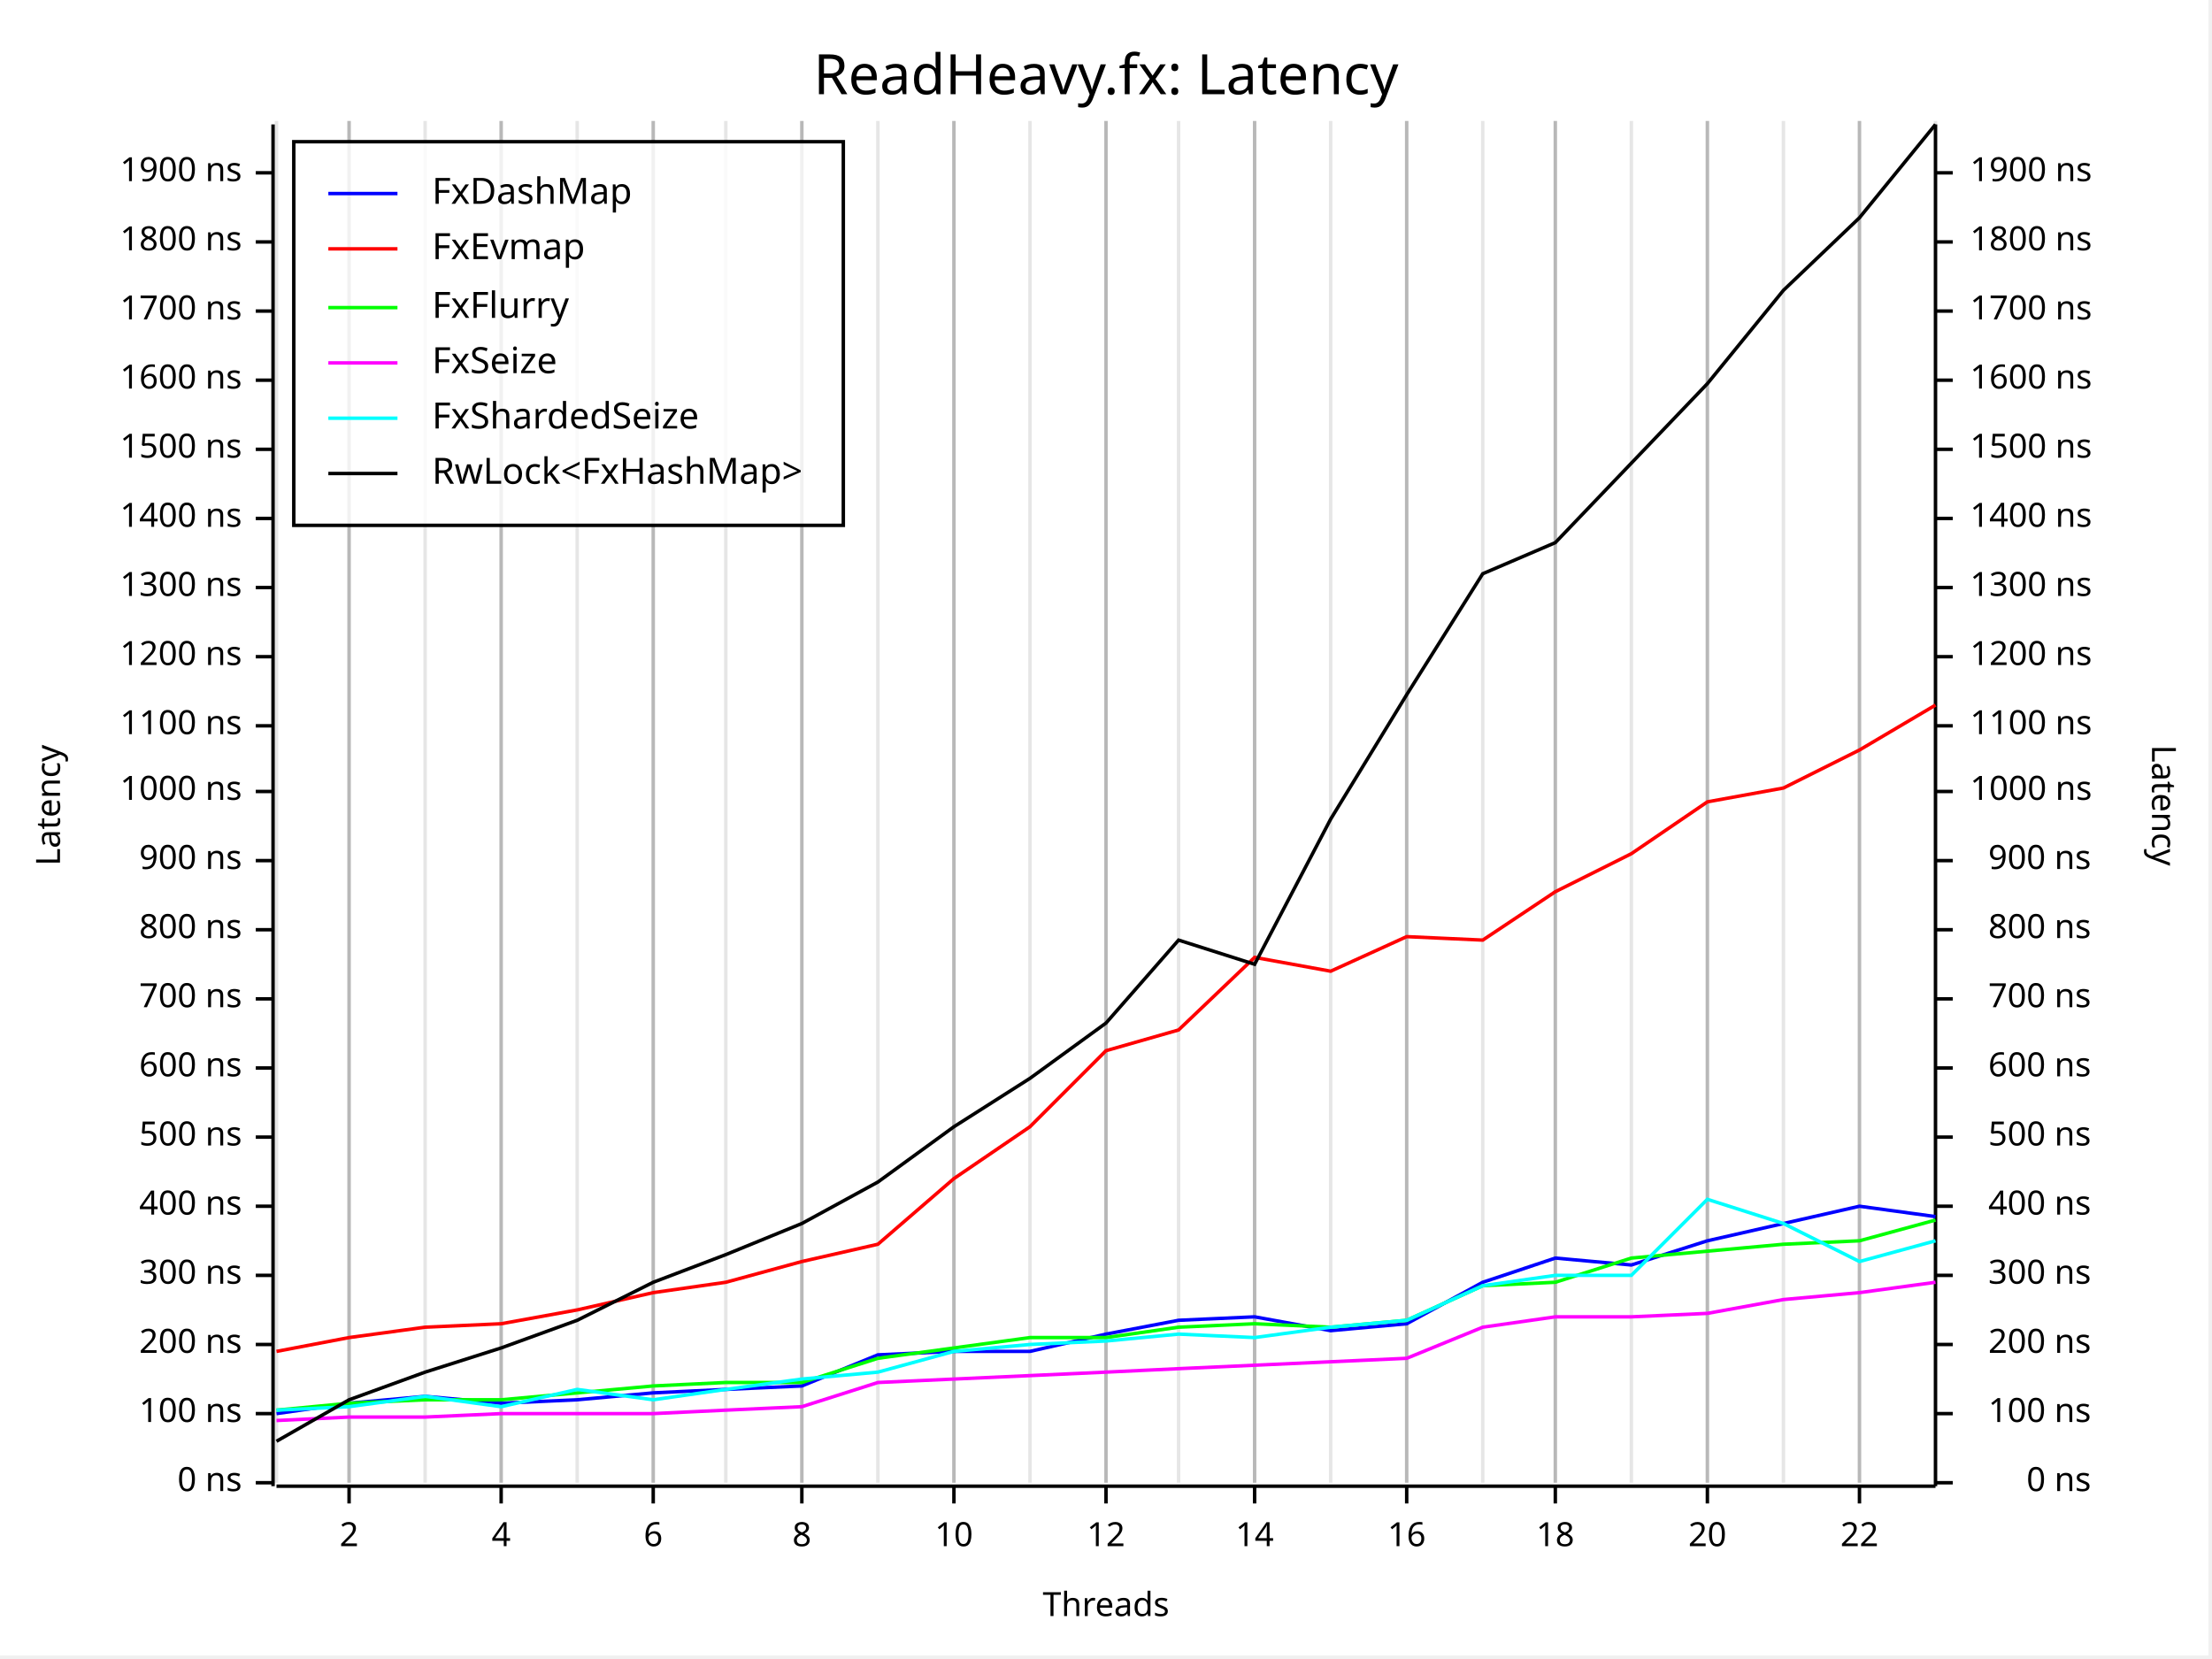
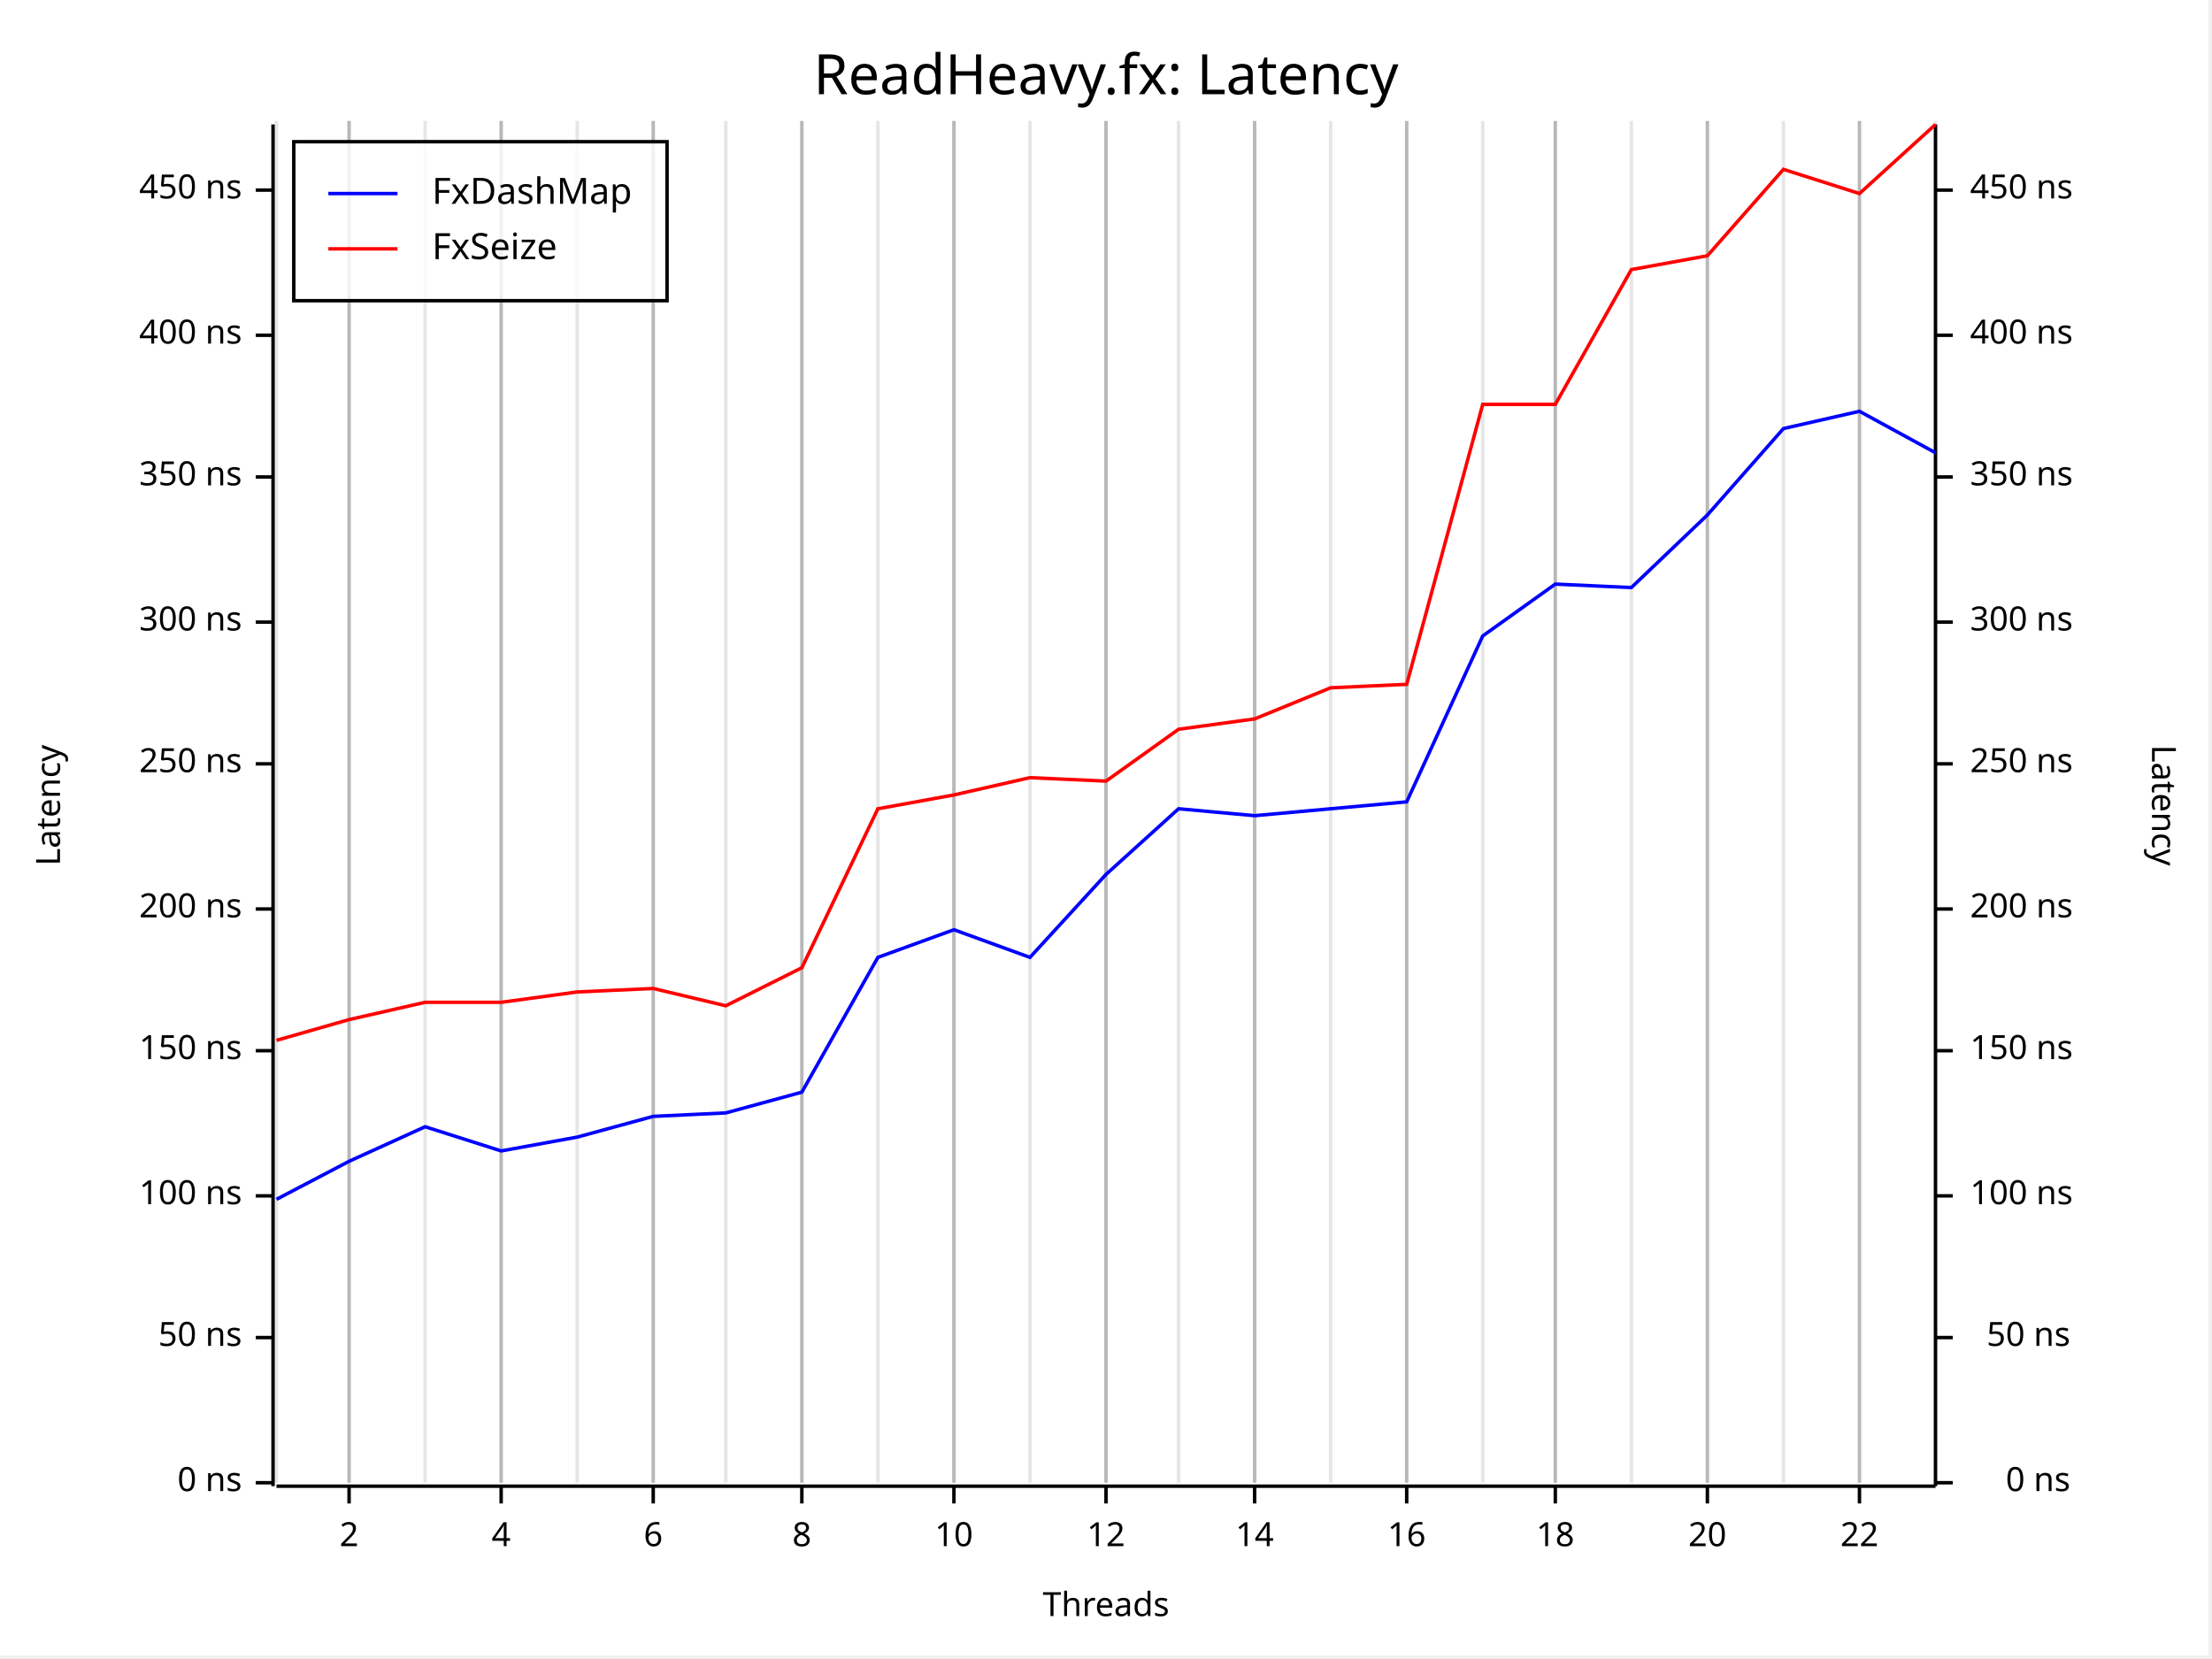
<svg xmlns="http://www.w3.org/2000/svg" width="640" height="480" viewBox="0 0 640 480">
  <rect x="0" y="0" width="639" height="479" opacity="1" fill="#FFFFFF" stroke="none" />
  <text x="320" y="15" dy="0.76em" text-anchor="middle" font-family="Fira Code" font-size="16.129" opacity="1" fill="#000000">
ReadHeavy.fx: Latency
</text>
  <line opacity="0.1" stroke="#000000" stroke-width="1" x1="80" y1="429" x2="80" y2="35" />
  <line opacity="0.1" stroke="#000000" stroke-width="1" x1="101" y1="429" x2="101" y2="35" />
  <line opacity="0.1" stroke="#000000" stroke-width="1" x1="123" y1="429" x2="123" y2="35" />
  <line opacity="0.1" stroke="#000000" stroke-width="1" x1="145" y1="429" x2="145" y2="35" />
  <line opacity="0.1" stroke="#000000" stroke-width="1" x1="167" y1="429" x2="167" y2="35" />
  <line opacity="0.1" stroke="#000000" stroke-width="1" x1="189" y1="429" x2="189" y2="35" />
  <line opacity="0.1" stroke="#000000" stroke-width="1" x1="210" y1="429" x2="210" y2="35" />
  <line opacity="0.1" stroke="#000000" stroke-width="1" x1="232" y1="429" x2="232" y2="35" />
  <line opacity="0.1" stroke="#000000" stroke-width="1" x1="254" y1="429" x2="254" y2="35" />
  <line opacity="0.1" stroke="#000000" stroke-width="1" x1="276" y1="429" x2="276" y2="35" />
  <line opacity="0.1" stroke="#000000" stroke-width="1" x1="298" y1="429" x2="298" y2="35" />
  <line opacity="0.1" stroke="#000000" stroke-width="1" x1="320" y1="429" x2="320" y2="35" />
  <line opacity="0.1" stroke="#000000" stroke-width="1" x1="341" y1="429" x2="341" y2="35" />
  <line opacity="0.1" stroke="#000000" stroke-width="1" x1="363" y1="429" x2="363" y2="35" />
  <line opacity="0.1" stroke="#000000" stroke-width="1" x1="385" y1="429" x2="385" y2="35" />
  <line opacity="0.1" stroke="#000000" stroke-width="1" x1="407" y1="429" x2="407" y2="35" />
  <line opacity="0.1" stroke="#000000" stroke-width="1" x1="429" y1="429" x2="429" y2="35" />
  <line opacity="0.1" stroke="#000000" stroke-width="1" x1="450" y1="429" x2="450" y2="35" />
  <line opacity="0.1" stroke="#000000" stroke-width="1" x1="472" y1="429" x2="472" y2="35" />
  <line opacity="0.1" stroke="#000000" stroke-width="1" x1="494" y1="429" x2="494" y2="35" />
  <line opacity="0.1" stroke="#000000" stroke-width="1" x1="516" y1="429" x2="516" y2="35" />
  <line opacity="0.1" stroke="#000000" stroke-width="1" x1="538" y1="429" x2="538" y2="35" />
  <line opacity="0.1" stroke="#000000" stroke-width="1" x1="560" y1="429" x2="560" y2="35" />
  <text x="10" y="233" dy="0.76em" text-anchor="middle" font-family="sans-serif" font-size="9.677" opacity="1" fill="#000000" transform="rotate(270, 10, 233)">
Latency
</text>
  <text x="320" y="470" dy="-0.5ex" text-anchor="middle" font-family="sans-serif" font-size="9.677" opacity="1" fill="#000000">
Threads
</text>
  <text x="630" y="233" dy="0.76em" text-anchor="middle" font-family="sans-serif" font-size="9.677" opacity="1" fill="#000000" transform="rotate(90, 630, 233)">
Latency
</text>
  <line opacity="0.2" stroke="#000000" stroke-width="1" x1="101" y1="429" x2="101" y2="35" />
  <line opacity="0.2" stroke="#000000" stroke-width="1" x1="145" y1="429" x2="145" y2="35" />
  <line opacity="0.2" stroke="#000000" stroke-width="1" x1="189" y1="429" x2="189" y2="35" />
  <line opacity="0.2" stroke="#000000" stroke-width="1" x1="232" y1="429" x2="232" y2="35" />
  <line opacity="0.2" stroke="#000000" stroke-width="1" x1="276" y1="429" x2="276" y2="35" />
  <line opacity="0.2" stroke="#000000" stroke-width="1" x1="320" y1="429" x2="320" y2="35" />
  <line opacity="0.2" stroke="#000000" stroke-width="1" x1="363" y1="429" x2="363" y2="35" />
  <line opacity="0.2" stroke="#000000" stroke-width="1" x1="407" y1="429" x2="407" y2="35" />
  <line opacity="0.2" stroke="#000000" stroke-width="1" x1="450" y1="429" x2="450" y2="35" />
  <line opacity="0.2" stroke="#000000" stroke-width="1" x1="494" y1="429" x2="494" y2="35" />
  <line opacity="0.2" stroke="#000000" stroke-width="1" x1="538" y1="429" x2="538" y2="35" />
  <polyline fill="none" opacity="1" stroke="#000000" stroke-width="1" points="79,36 79,430 " />
  <text x="70" y="429" dy="0.5ex" text-anchor="end" font-family="sans-serif" font-size="9.677" opacity="1" fill="#000000">
0 ns
</text>
  <polyline fill="none" opacity="1" stroke="#000000" stroke-width="1" points="74,429 79,429 " />
-   <text x="70" y="409" dy="0.5ex" text-anchor="end" font-family="sans-serif" font-size="9.677" opacity="1" fill="#000000">
+   <text x="70" y="387" dy="0.5ex" text-anchor="end" font-family="sans-serif" font-size="9.677" opacity="1" fill="#000000">
+ 50 ns
+ </text>
+   <polyline fill="none" opacity="1" stroke="#000000" stroke-width="1" points="74,387 79,387 " />
+   <text x="70" y="346" dy="0.5ex" text-anchor="end" font-family="sans-serif" font-size="9.677" opacity="1" fill="#000000">
100 ns
</text>
-   <polyline fill="none" opacity="1" stroke="#000000" stroke-width="1" points="74,409 79,409 " />
-   <text x="70" y="389" dy="0.5ex" text-anchor="end" font-family="sans-serif" font-size="9.677" opacity="1" fill="#000000">
+   <polyline fill="none" opacity="1" stroke="#000000" stroke-width="1" points="74,346 79,346 " />
+   <text x="70" y="304" dy="0.5ex" text-anchor="end" font-family="sans-serif" font-size="9.677" opacity="1" fill="#000000">
+ 150 ns
+ </text>
+   <polyline fill="none" opacity="1" stroke="#000000" stroke-width="1" points="74,304 79,304 " />
+   <text x="70" y="263" dy="0.5ex" text-anchor="end" font-family="sans-serif" font-size="9.677" opacity="1" fill="#000000">
200 ns
</text>
-   <polyline fill="none" opacity="1" stroke="#000000" stroke-width="1" points="74,389 79,389 " />
-   <text x="70" y="369" dy="0.5ex" text-anchor="end" font-family="sans-serif" font-size="9.677" opacity="1" fill="#000000">
+   <polyline fill="none" opacity="1" stroke="#000000" stroke-width="1" points="74,263 79,263 " />
+   <text x="70" y="221" dy="0.5ex" text-anchor="end" font-family="sans-serif" font-size="9.677" opacity="1" fill="#000000">
+ 250 ns
+ </text>
+   <polyline fill="none" opacity="1" stroke="#000000" stroke-width="1" points="74,221 79,221 " />
+   <text x="70" y="180" dy="0.5ex" text-anchor="end" font-family="sans-serif" font-size="9.677" opacity="1" fill="#000000">
300 ns
</text>
-   <polyline fill="none" opacity="1" stroke="#000000" stroke-width="1" points="74,369 79,369 " />
-   <text x="70" y="349" dy="0.5ex" text-anchor="end" font-family="sans-serif" font-size="9.677" opacity="1" fill="#000000">
+   <polyline fill="none" opacity="1" stroke="#000000" stroke-width="1" points="74,180 79,180 " />
+   <text x="70" y="138" dy="0.5ex" text-anchor="end" font-family="sans-serif" font-size="9.677" opacity="1" fill="#000000">
+ 350 ns
+ </text>
+   <polyline fill="none" opacity="1" stroke="#000000" stroke-width="1" points="74,138 79,138 " />
+   <text x="70" y="97" dy="0.5ex" text-anchor="end" font-family="sans-serif" font-size="9.677" opacity="1" fill="#000000">
400 ns
</text>
-   <polyline fill="none" opacity="1" stroke="#000000" stroke-width="1" points="74,349 79,349 " />
-   <text x="70" y="329" dy="0.5ex" text-anchor="end" font-family="sans-serif" font-size="9.677" opacity="1" fill="#000000">
- 500 ns
+   <polyline fill="none" opacity="1" stroke="#000000" stroke-width="1" points="74,97 79,97 " />
+   <text x="70" y="55" dy="0.5ex" text-anchor="end" font-family="sans-serif" font-size="9.677" opacity="1" fill="#000000">
+ 450 ns
</text>
-   <polyline fill="none" opacity="1" stroke="#000000" stroke-width="1" points="74,329 79,329 " />
-   <text x="70" y="309" dy="0.5ex" text-anchor="end" font-family="sans-serif" font-size="9.677" opacity="1" fill="#000000">
- 600 ns
- </text>
-   <polyline fill="none" opacity="1" stroke="#000000" stroke-width="1" points="74,309 79,309 " />
-   <text x="70" y="289" dy="0.5ex" text-anchor="end" font-family="sans-serif" font-size="9.677" opacity="1" fill="#000000">
- 700 ns
- </text>
-   <polyline fill="none" opacity="1" stroke="#000000" stroke-width="1" points="74,289 79,289 " />
-   <text x="70" y="269" dy="0.5ex" text-anchor="end" font-family="sans-serif" font-size="9.677" opacity="1" fill="#000000">
- 800 ns
- </text>
-   <polyline fill="none" opacity="1" stroke="#000000" stroke-width="1" points="74,269 79,269 " />
-   <text x="70" y="249" dy="0.5ex" text-anchor="end" font-family="sans-serif" font-size="9.677" opacity="1" fill="#000000">
- 900 ns
- </text>
-   <polyline fill="none" opacity="1" stroke="#000000" stroke-width="1" points="74,249 79,249 " />
-   <text x="70" y="229" dy="0.5ex" text-anchor="end" font-family="sans-serif" font-size="9.677" opacity="1" fill="#000000">
- 1000 ns
- </text>
-   <polyline fill="none" opacity="1" stroke="#000000" stroke-width="1" points="74,229 79,229 " />
-   <text x="70" y="210" dy="0.5ex" text-anchor="end" font-family="sans-serif" font-size="9.677" opacity="1" fill="#000000">
- 1100 ns
- </text>
-   <polyline fill="none" opacity="1" stroke="#000000" stroke-width="1" points="74,210 79,210 " />
-   <text x="70" y="190" dy="0.5ex" text-anchor="end" font-family="sans-serif" font-size="9.677" opacity="1" fill="#000000">
- 1200 ns
- </text>
-   <polyline fill="none" opacity="1" stroke="#000000" stroke-width="1" points="74,190 79,190 " />
-   <text x="70" y="170" dy="0.5ex" text-anchor="end" font-family="sans-serif" font-size="9.677" opacity="1" fill="#000000">
- 1300 ns
- </text>
-   <polyline fill="none" opacity="1" stroke="#000000" stroke-width="1" points="74,170 79,170 " />
-   <text x="70" y="150" dy="0.5ex" text-anchor="end" font-family="sans-serif" font-size="9.677" opacity="1" fill="#000000">
- 1400 ns
- </text>
-   <polyline fill="none" opacity="1" stroke="#000000" stroke-width="1" points="74,150 79,150 " />
-   <text x="70" y="130" dy="0.5ex" text-anchor="end" font-family="sans-serif" font-size="9.677" opacity="1" fill="#000000">
- 1500 ns
- </text>
-   <polyline fill="none" opacity="1" stroke="#000000" stroke-width="1" points="74,130 79,130 " />
-   <text x="70" y="110" dy="0.5ex" text-anchor="end" font-family="sans-serif" font-size="9.677" opacity="1" fill="#000000">
- 1600 ns
- </text>
-   <polyline fill="none" opacity="1" stroke="#000000" stroke-width="1" points="74,110 79,110 " />
-   <text x="70" y="90" dy="0.5ex" text-anchor="end" font-family="sans-serif" font-size="9.677" opacity="1" fill="#000000">
- 1700 ns
- </text>
-   <polyline fill="none" opacity="1" stroke="#000000" stroke-width="1" points="74,90 79,90 " />
-   <text x="70" y="70" dy="0.5ex" text-anchor="end" font-family="sans-serif" font-size="9.677" opacity="1" fill="#000000">
- 1800 ns
- </text>
-   <polyline fill="none" opacity="1" stroke="#000000" stroke-width="1" points="74,70 79,70 " />
-   <text x="70" y="50" dy="0.5ex" text-anchor="end" font-family="sans-serif" font-size="9.677" opacity="1" fill="#000000">
- 1900 ns
- </text>
-   <polyline fill="none" opacity="1" stroke="#000000" stroke-width="1" points="74,50 79,50 " />
+   <polyline fill="none" opacity="1" stroke="#000000" stroke-width="1" points="74,55 79,55 " />
  <polyline fill="none" opacity="1" stroke="#000000" stroke-width="1" points="80,430 560,430 " />
  <text x="101" y="440" dy="0.76em" text-anchor="middle" font-family="sans-serif" font-size="9.677" opacity="1" fill="#000000">
2
</text>
  <polyline fill="none" opacity="1" stroke="#000000" stroke-width="1" points="101,430 101,435 " />
  <text x="145" y="440" dy="0.76em" text-anchor="middle" font-family="sans-serif" font-size="9.677" opacity="1" fill="#000000">
4
</text>
  <polyline fill="none" opacity="1" stroke="#000000" stroke-width="1" points="145,430 145,435 " />
  <text x="189" y="440" dy="0.76em" text-anchor="middle" font-family="sans-serif" font-size="9.677" opacity="1" fill="#000000">
6
</text>
  <polyline fill="none" opacity="1" stroke="#000000" stroke-width="1" points="189,430 189,435 " />
  <text x="232" y="440" dy="0.76em" text-anchor="middle" font-family="sans-serif" font-size="9.677" opacity="1" fill="#000000">
8
</text>
  <polyline fill="none" opacity="1" stroke="#000000" stroke-width="1" points="232,430 232,435 " />
  <text x="276" y="440" dy="0.76em" text-anchor="middle" font-family="sans-serif" font-size="9.677" opacity="1" fill="#000000">
10
</text>
  <polyline fill="none" opacity="1" stroke="#000000" stroke-width="1" points="276,430 276,435 " />
  <text x="320" y="440" dy="0.76em" text-anchor="middle" font-family="sans-serif" font-size="9.677" opacity="1" fill="#000000">
12
</text>
  <polyline fill="none" opacity="1" stroke="#000000" stroke-width="1" points="320,430 320,435 " />
  <text x="363" y="440" dy="0.76em" text-anchor="middle" font-family="sans-serif" font-size="9.677" opacity="1" fill="#000000">
14
</text>
  <polyline fill="none" opacity="1" stroke="#000000" stroke-width="1" points="363,430 363,435 " />
  <text x="407" y="440" dy="0.76em" text-anchor="middle" font-family="sans-serif" font-size="9.677" opacity="1" fill="#000000">
16
</text>
  <polyline fill="none" opacity="1" stroke="#000000" stroke-width="1" points="407,430 407,435 " />
  <text x="450" y="440" dy="0.76em" text-anchor="middle" font-family="sans-serif" font-size="9.677" opacity="1" fill="#000000">
18
</text>
  <polyline fill="none" opacity="1" stroke="#000000" stroke-width="1" points="450,430 450,435 " />
  <text x="494" y="440" dy="0.76em" text-anchor="middle" font-family="sans-serif" font-size="9.677" opacity="1" fill="#000000">
20
</text>
  <polyline fill="none" opacity="1" stroke="#000000" stroke-width="1" points="494,430 494,435 " />
  <text x="538" y="440" dy="0.76em" text-anchor="middle" font-family="sans-serif" font-size="9.677" opacity="1" fill="#000000">
22
</text>
  <polyline fill="none" opacity="1" stroke="#000000" stroke-width="1" points="538,430 538,435 " />
  <polyline fill="none" opacity="1" stroke="#000000" stroke-width="1" points="560,36 560,430 " />
-   <text x="605" y="429" dy="0.5ex" text-anchor="end" font-family="sans-serif" font-size="9.677" opacity="1" fill="#000000">
+   <text x="599" y="429" dy="0.5ex" text-anchor="end" font-family="sans-serif" font-size="9.677" opacity="1" fill="#000000">
0 ns
</text>
  <polyline fill="none" opacity="1" stroke="#000000" stroke-width="1" points="560,429 565,429 " />
-   <text x="605" y="409" dy="0.5ex" text-anchor="end" font-family="sans-serif" font-size="9.677" opacity="1" fill="#000000">
+   <text x="599" y="387" dy="0.5ex" text-anchor="end" font-family="sans-serif" font-size="9.677" opacity="1" fill="#000000">
+ 50 ns
+ </text>
+   <polyline fill="none" opacity="1" stroke="#000000" stroke-width="1" points="560,387 565,387 " />
+   <text x="570" y="346" dy="0.5ex" text-anchor="start" font-family="sans-serif" font-size="9.677" opacity="1" fill="#000000">
100 ns
</text>
-   <polyline fill="none" opacity="1" stroke="#000000" stroke-width="1" points="560,409 565,409 " />
-   <text x="605" y="389" dy="0.5ex" text-anchor="end" font-family="sans-serif" font-size="9.677" opacity="1" fill="#000000">
+   <polyline fill="none" opacity="1" stroke="#000000" stroke-width="1" points="560,346 565,346 " />
+   <text x="570" y="304" dy="0.5ex" text-anchor="start" font-family="sans-serif" font-size="9.677" opacity="1" fill="#000000">
+ 150 ns
+ </text>
+   <polyline fill="none" opacity="1" stroke="#000000" stroke-width="1" points="560,304 565,304 " />
+   <text x="570" y="263" dy="0.5ex" text-anchor="start" font-family="sans-serif" font-size="9.677" opacity="1" fill="#000000">
200 ns
</text>
-   <polyline fill="none" opacity="1" stroke="#000000" stroke-width="1" points="560,389 565,389 " />
-   <text x="605" y="369" dy="0.5ex" text-anchor="end" font-family="sans-serif" font-size="9.677" opacity="1" fill="#000000">
+   <polyline fill="none" opacity="1" stroke="#000000" stroke-width="1" points="560,263 565,263 " />
+   <text x="570" y="221" dy="0.5ex" text-anchor="start" font-family="sans-serif" font-size="9.677" opacity="1" fill="#000000">
+ 250 ns
+ </text>
+   <polyline fill="none" opacity="1" stroke="#000000" stroke-width="1" points="560,221 565,221 " />
+   <text x="570" y="180" dy="0.5ex" text-anchor="start" font-family="sans-serif" font-size="9.677" opacity="1" fill="#000000">
300 ns
</text>
-   <polyline fill="none" opacity="1" stroke="#000000" stroke-width="1" points="560,369 565,369 " />
-   <text x="605" y="349" dy="0.5ex" text-anchor="end" font-family="sans-serif" font-size="9.677" opacity="1" fill="#000000">
+   <polyline fill="none" opacity="1" stroke="#000000" stroke-width="1" points="560,180 565,180 " />
+   <text x="570" y="138" dy="0.5ex" text-anchor="start" font-family="sans-serif" font-size="9.677" opacity="1" fill="#000000">
+ 350 ns
+ </text>
+   <polyline fill="none" opacity="1" stroke="#000000" stroke-width="1" points="560,138 565,138 " />
+   <text x="570" y="97" dy="0.5ex" text-anchor="start" font-family="sans-serif" font-size="9.677" opacity="1" fill="#000000">
400 ns
</text>
-   <polyline fill="none" opacity="1" stroke="#000000" stroke-width="1" points="560,349 565,349 " />
-   <text x="605" y="329" dy="0.5ex" text-anchor="end" font-family="sans-serif" font-size="9.677" opacity="1" fill="#000000">
- 500 ns
+   <polyline fill="none" opacity="1" stroke="#000000" stroke-width="1" points="560,97 565,97 " />
+   <text x="570" y="55" dy="0.5ex" text-anchor="start" font-family="sans-serif" font-size="9.677" opacity="1" fill="#000000">
+ 450 ns
</text>
-   <polyline fill="none" opacity="1" stroke="#000000" stroke-width="1" points="560,329 565,329 " />
-   <text x="605" y="309" dy="0.5ex" text-anchor="end" font-family="sans-serif" font-size="9.677" opacity="1" fill="#000000">
- 600 ns
- </text>
-   <polyline fill="none" opacity="1" stroke="#000000" stroke-width="1" points="560,309 565,309 " />
-   <text x="605" y="289" dy="0.5ex" text-anchor="end" font-family="sans-serif" font-size="9.677" opacity="1" fill="#000000">
- 700 ns
- </text>
-   <polyline fill="none" opacity="1" stroke="#000000" stroke-width="1" points="560,289 565,289 " />
-   <text x="605" y="269" dy="0.5ex" text-anchor="end" font-family="sans-serif" font-size="9.677" opacity="1" fill="#000000">
- 800 ns
- </text>
-   <polyline fill="none" opacity="1" stroke="#000000" stroke-width="1" points="560,269 565,269 " />
-   <text x="605" y="249" dy="0.5ex" text-anchor="end" font-family="sans-serif" font-size="9.677" opacity="1" fill="#000000">
- 900 ns
- </text>
-   <polyline fill="none" opacity="1" stroke="#000000" stroke-width="1" points="560,249 565,249 " />
-   <text x="570" y="229" dy="0.5ex" text-anchor="start" font-family="sans-serif" font-size="9.677" opacity="1" fill="#000000">
- 1000 ns
- </text>
-   <polyline fill="none" opacity="1" stroke="#000000" stroke-width="1" points="560,229 565,229 " />
-   <text x="570" y="210" dy="0.5ex" text-anchor="start" font-family="sans-serif" font-size="9.677" opacity="1" fill="#000000">
- 1100 ns
- </text>
-   <polyline fill="none" opacity="1" stroke="#000000" stroke-width="1" points="560,210 565,210 " />
-   <text x="570" y="190" dy="0.5ex" text-anchor="start" font-family="sans-serif" font-size="9.677" opacity="1" fill="#000000">
- 1200 ns
- </text>
-   <polyline fill="none" opacity="1" stroke="#000000" stroke-width="1" points="560,190 565,190 " />
-   <text x="570" y="170" dy="0.5ex" text-anchor="start" font-family="sans-serif" font-size="9.677" opacity="1" fill="#000000">
- 1300 ns
- </text>
-   <polyline fill="none" opacity="1" stroke="#000000" stroke-width="1" points="560,170 565,170 " />
-   <text x="570" y="150" dy="0.5ex" text-anchor="start" font-family="sans-serif" font-size="9.677" opacity="1" fill="#000000">
- 1400 ns
- </text>
-   <polyline fill="none" opacity="1" stroke="#000000" stroke-width="1" points="560,150 565,150 " />
-   <text x="570" y="130" dy="0.5ex" text-anchor="start" font-family="sans-serif" font-size="9.677" opacity="1" fill="#000000">
- 1500 ns
- </text>
-   <polyline fill="none" opacity="1" stroke="#000000" stroke-width="1" points="560,130 565,130 " />
-   <text x="570" y="110" dy="0.5ex" text-anchor="start" font-family="sans-serif" font-size="9.677" opacity="1" fill="#000000">
- 1600 ns
- </text>
-   <polyline fill="none" opacity="1" stroke="#000000" stroke-width="1" points="560,110 565,110 " />
-   <text x="570" y="90" dy="0.5ex" text-anchor="start" font-family="sans-serif" font-size="9.677" opacity="1" fill="#000000">
- 1700 ns
- </text>
-   <polyline fill="none" opacity="1" stroke="#000000" stroke-width="1" points="560,90 565,90 " />
-   <text x="570" y="70" dy="0.5ex" text-anchor="start" font-family="sans-serif" font-size="9.677" opacity="1" fill="#000000">
- 1800 ns
- </text>
-   <polyline fill="none" opacity="1" stroke="#000000" stroke-width="1" points="560,70 565,70 " />
-   <text x="570" y="50" dy="0.5ex" text-anchor="start" font-family="sans-serif" font-size="9.677" opacity="1" fill="#000000">
- 1900 ns
- </text>
-   <polyline fill="none" opacity="1" stroke="#000000" stroke-width="1" points="560,50 565,50 " />
-   <polyline fill="none" opacity="1" stroke="#0000FF" stroke-width="1" points="80,409 101,406 123,404 145,406 167,405 189,403 210,402 232,401 254,392 276,391 298,391 320,386 341,382 363,381 385,385 407,383 429,371 450,364 472,366 494,359 516,354 538,349 560,352 " />
-   <polyline fill="none" opacity="1" stroke="#FF0000" stroke-width="1" points="80,391 101,387 123,384 145,383 167,379 189,374 210,371 232,365 254,360 276,341 298,326 320,304 341,298 363,277 385,281 407,271 429,272 450,258 472,247 494,232 516,228 538,217 560,204 " />
-   <polyline fill="none" opacity="1" stroke="#00FF00" stroke-width="1" points="80,408 101,406 123,405 145,405 167,403 189,401 210,400 232,400 254,393 276,390 298,387 320,387 341,384 363,383 385,384 407,382 429,372 450,371 472,364 494,362 516,360 538,359 560,353 " />
-   <polyline fill="none" opacity="1" stroke="#FF00FF" stroke-width="1" points="80,411 101,410 123,410 145,409 167,409 189,409 210,408 232,407 254,400 276,399 298,398 320,397 341,396 363,395 385,394 407,393 429,384 450,381 472,381 494,380 516,376 538,374 560,371 " />
-   <polyline fill="none" opacity="1" stroke="#00FFFF" stroke-width="1" points="80,408 101,407 123,404 145,407 167,402 189,405 210,402 232,399 254,397 276,391 298,389 320,388 341,386 363,387 385,384 407,382 429,372 450,369 472,369 494,347 516,354 538,365 560,359 " />
-   <polyline fill="none" opacity="1" stroke="#000000" stroke-width="1" points="80,417 101,405 123,397 145,390 167,382 189,371 210,363 232,354 254,342 276,326 298,312 320,296 341,272 363,279 385,237 407,201 429,166 450,157 472,134 494,111 516,84 538,63 560,36 " />
-   <rect x="85" y="41" width="159" height="111" opacity="0.8" fill="#FFFFFF" stroke="none" />
-   <rect x="85" y="41" width="159" height="111" opacity="1" fill="none" stroke="#000000" />
+   <polyline fill="none" opacity="1" stroke="#000000" stroke-width="1" points="560,55 565,55 " />
+   <polyline fill="none" opacity="1" stroke="#0000FF" stroke-width="1" points="80,347 101,336 123,326 145,333 167,329 189,323 210,322 232,316 254,277 276,269 298,277 320,253 341,234 363,236 385,234 407,232 429,184 450,169 472,170 494,149 516,124 538,119 560,131 " />
+   <polyline fill="none" opacity="1" stroke="#FF0000" stroke-width="1" points="80,301 101,295 123,290 145,290 167,287 189,286 210,291 232,280 254,234 276,230 298,225 320,226 341,211 363,208 385,199 407,198 429,117 450,117 472,78 494,74 516,49 538,56 560,36 " />
+   <rect x="85" y="41" width="108" height="46" opacity="0.8" fill="#FFFFFF" stroke="none" />
+   <rect x="85" y="41" width="108" height="46" opacity="1" fill="none" stroke="#000000" />
  <text x="125" y="51" dy="0.76em" text-anchor="start" font-family="Fira Code" font-size="10.484" opacity="1" fill="#000000">
FxDashMap
</text>
  <text x="125" y="67" dy="0.76em" text-anchor="start" font-family="Fira Code" font-size="10.484" opacity="1" fill="#000000">
- FxEvmap
- </text>
-   <text x="125" y="84" dy="0.76em" text-anchor="start" font-family="Fira Code" font-size="10.484" opacity="1" fill="#000000">
- FxFlurry
- </text>
-   <text x="125" y="100" dy="0.76em" text-anchor="start" font-family="Fira Code" font-size="10.484" opacity="1" fill="#000000">
FxSeize
- </text>
-   <text x="125" y="116" dy="0.76em" text-anchor="start" font-family="Fira Code" font-size="10.484" opacity="1" fill="#000000">
- FxShardedSeize
- </text>
-   <text x="125" y="132" dy="0.76em" text-anchor="start" font-family="Fira Code" font-size="10.484" opacity="1" fill="#000000">
- RwLock&lt;FxHashMap&gt;
</text>
  <polyline fill="none" opacity="1" stroke="#0000FF" stroke-width="1" points="95,56 115,56 " />
  <polyline fill="none" opacity="1" stroke="#FF0000" stroke-width="1" points="95,72 115,72 " />
-   <polyline fill="none" opacity="1" stroke="#00FF00" stroke-width="1" points="95,89 115,89 " />
-   <polyline fill="none" opacity="1" stroke="#FF00FF" stroke-width="1" points="95,105 115,105 " />
-   <polyline fill="none" opacity="1" stroke="#00FFFF" stroke-width="1" points="95,121 115,121 " />
-   <polyline fill="none" opacity="1" stroke="#000000" stroke-width="1" points="95,137 115,137 " />
</svg>
